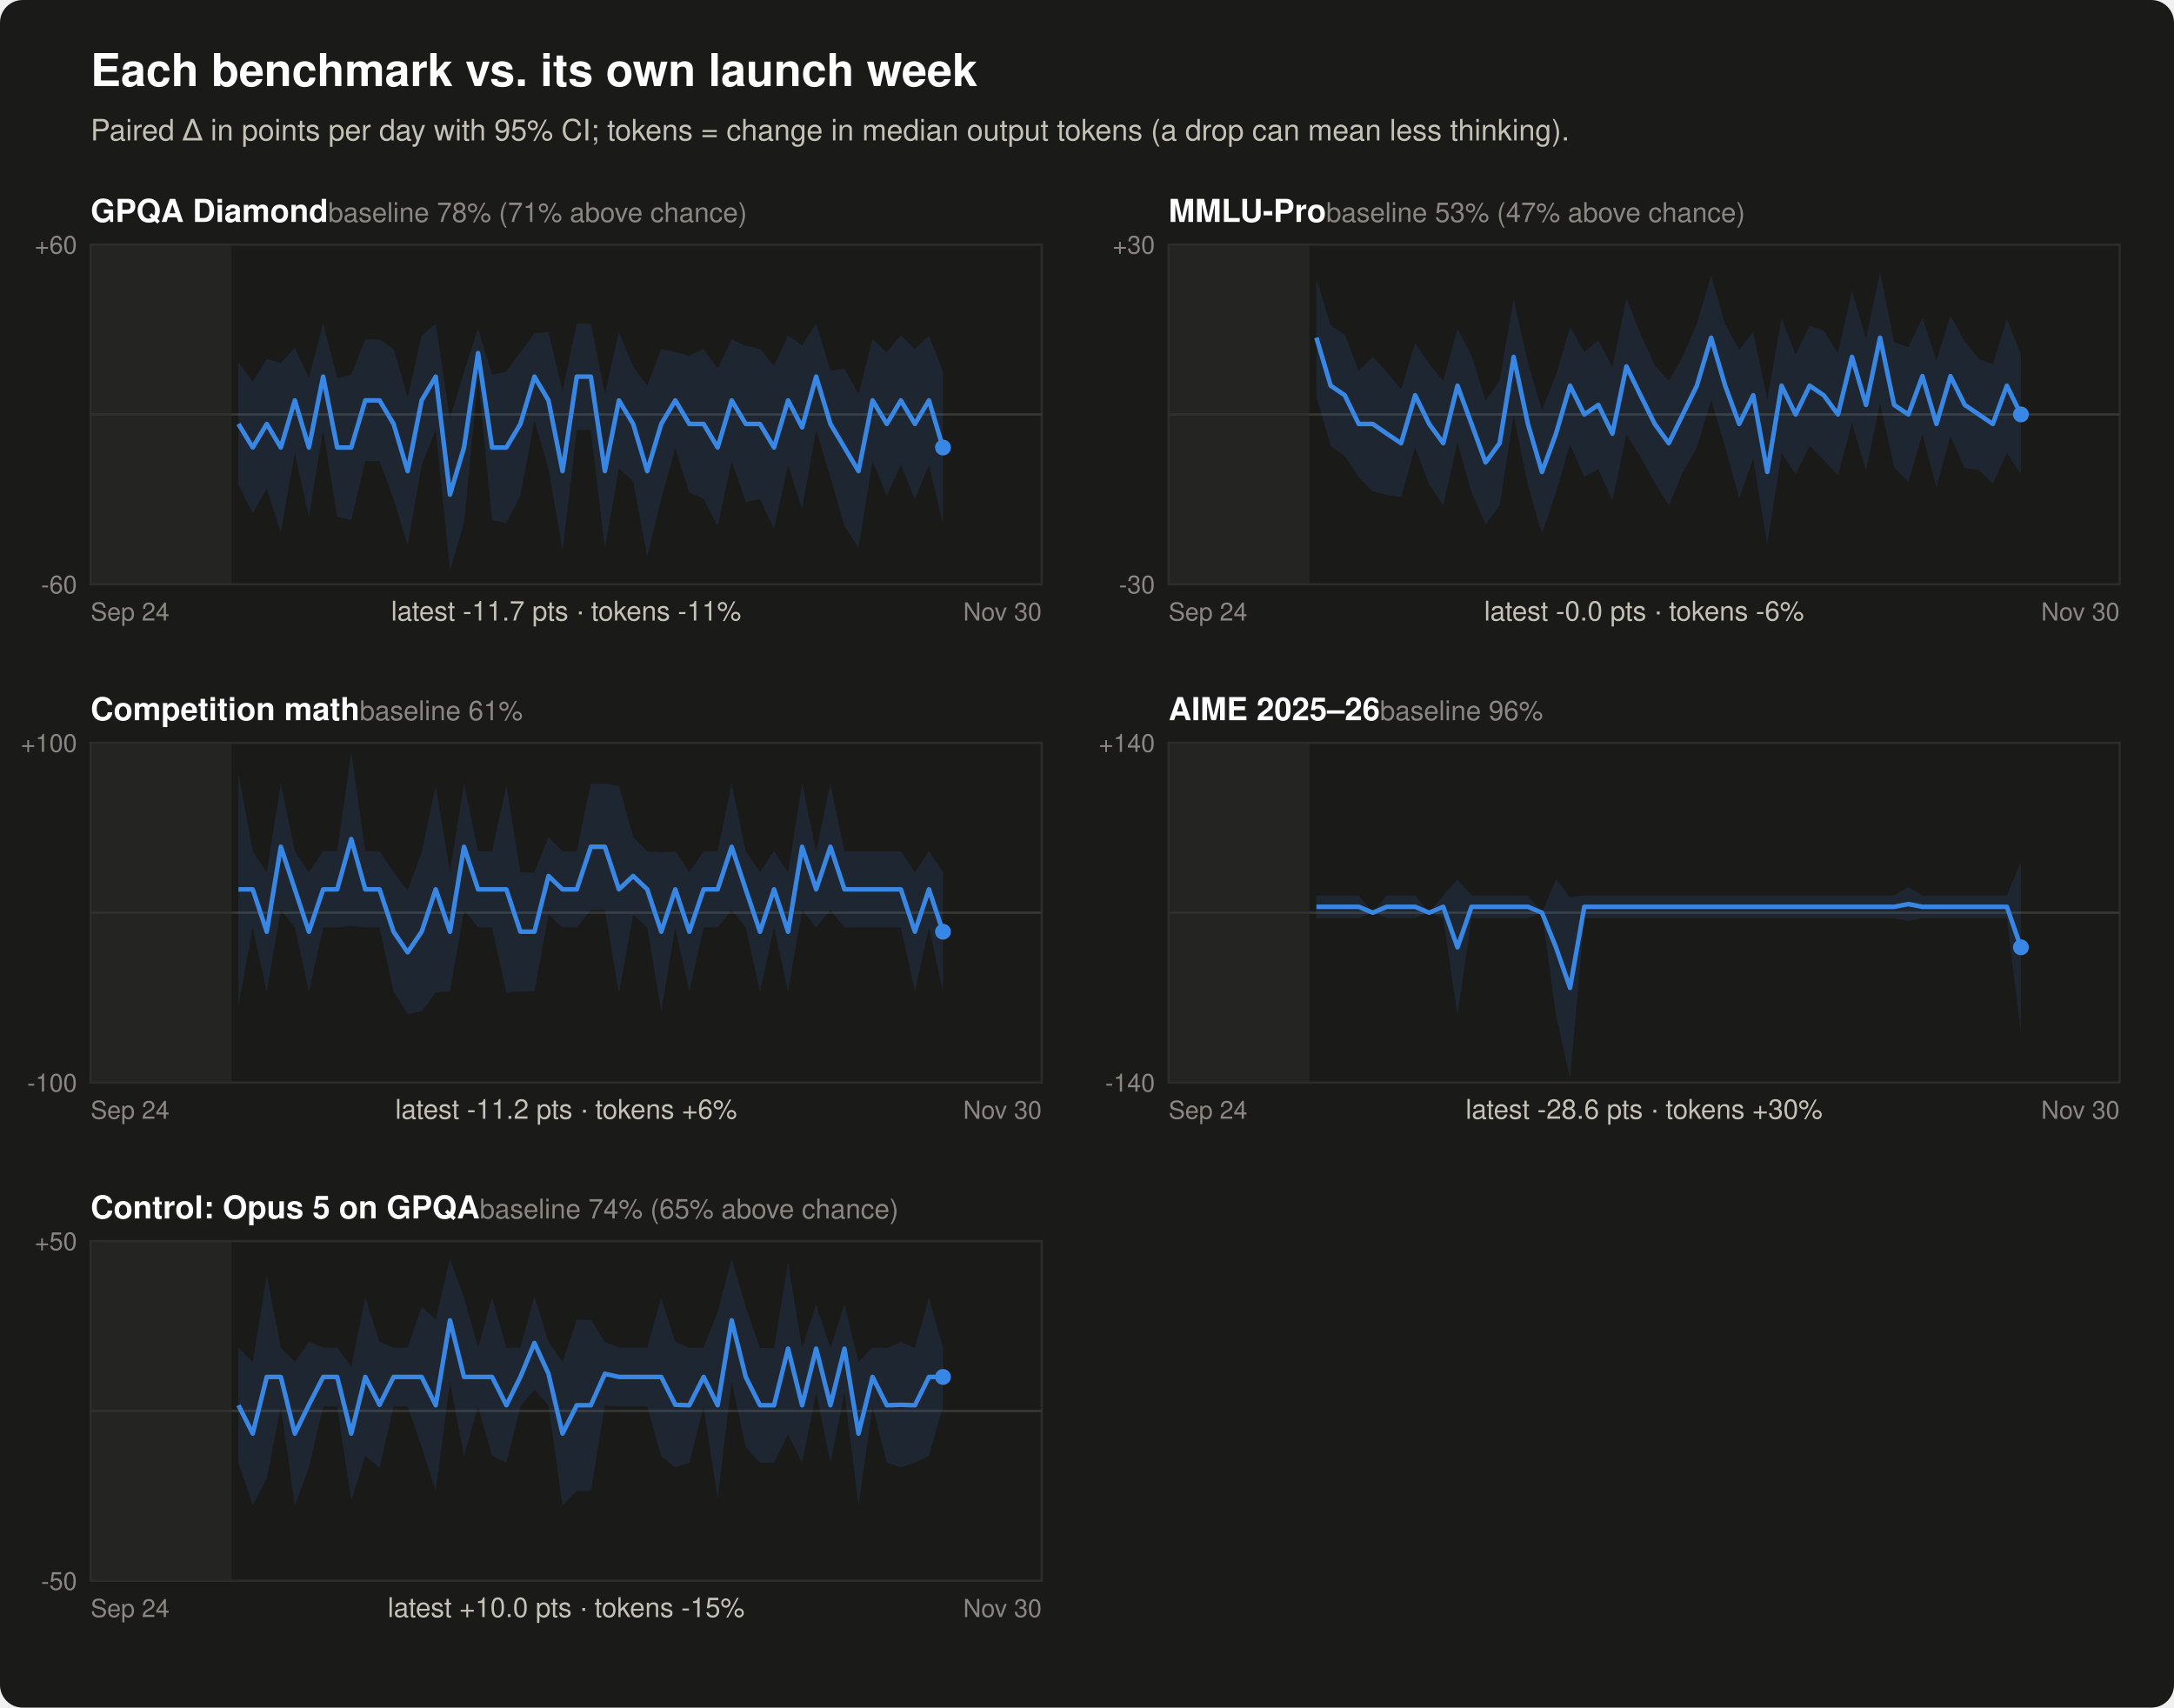
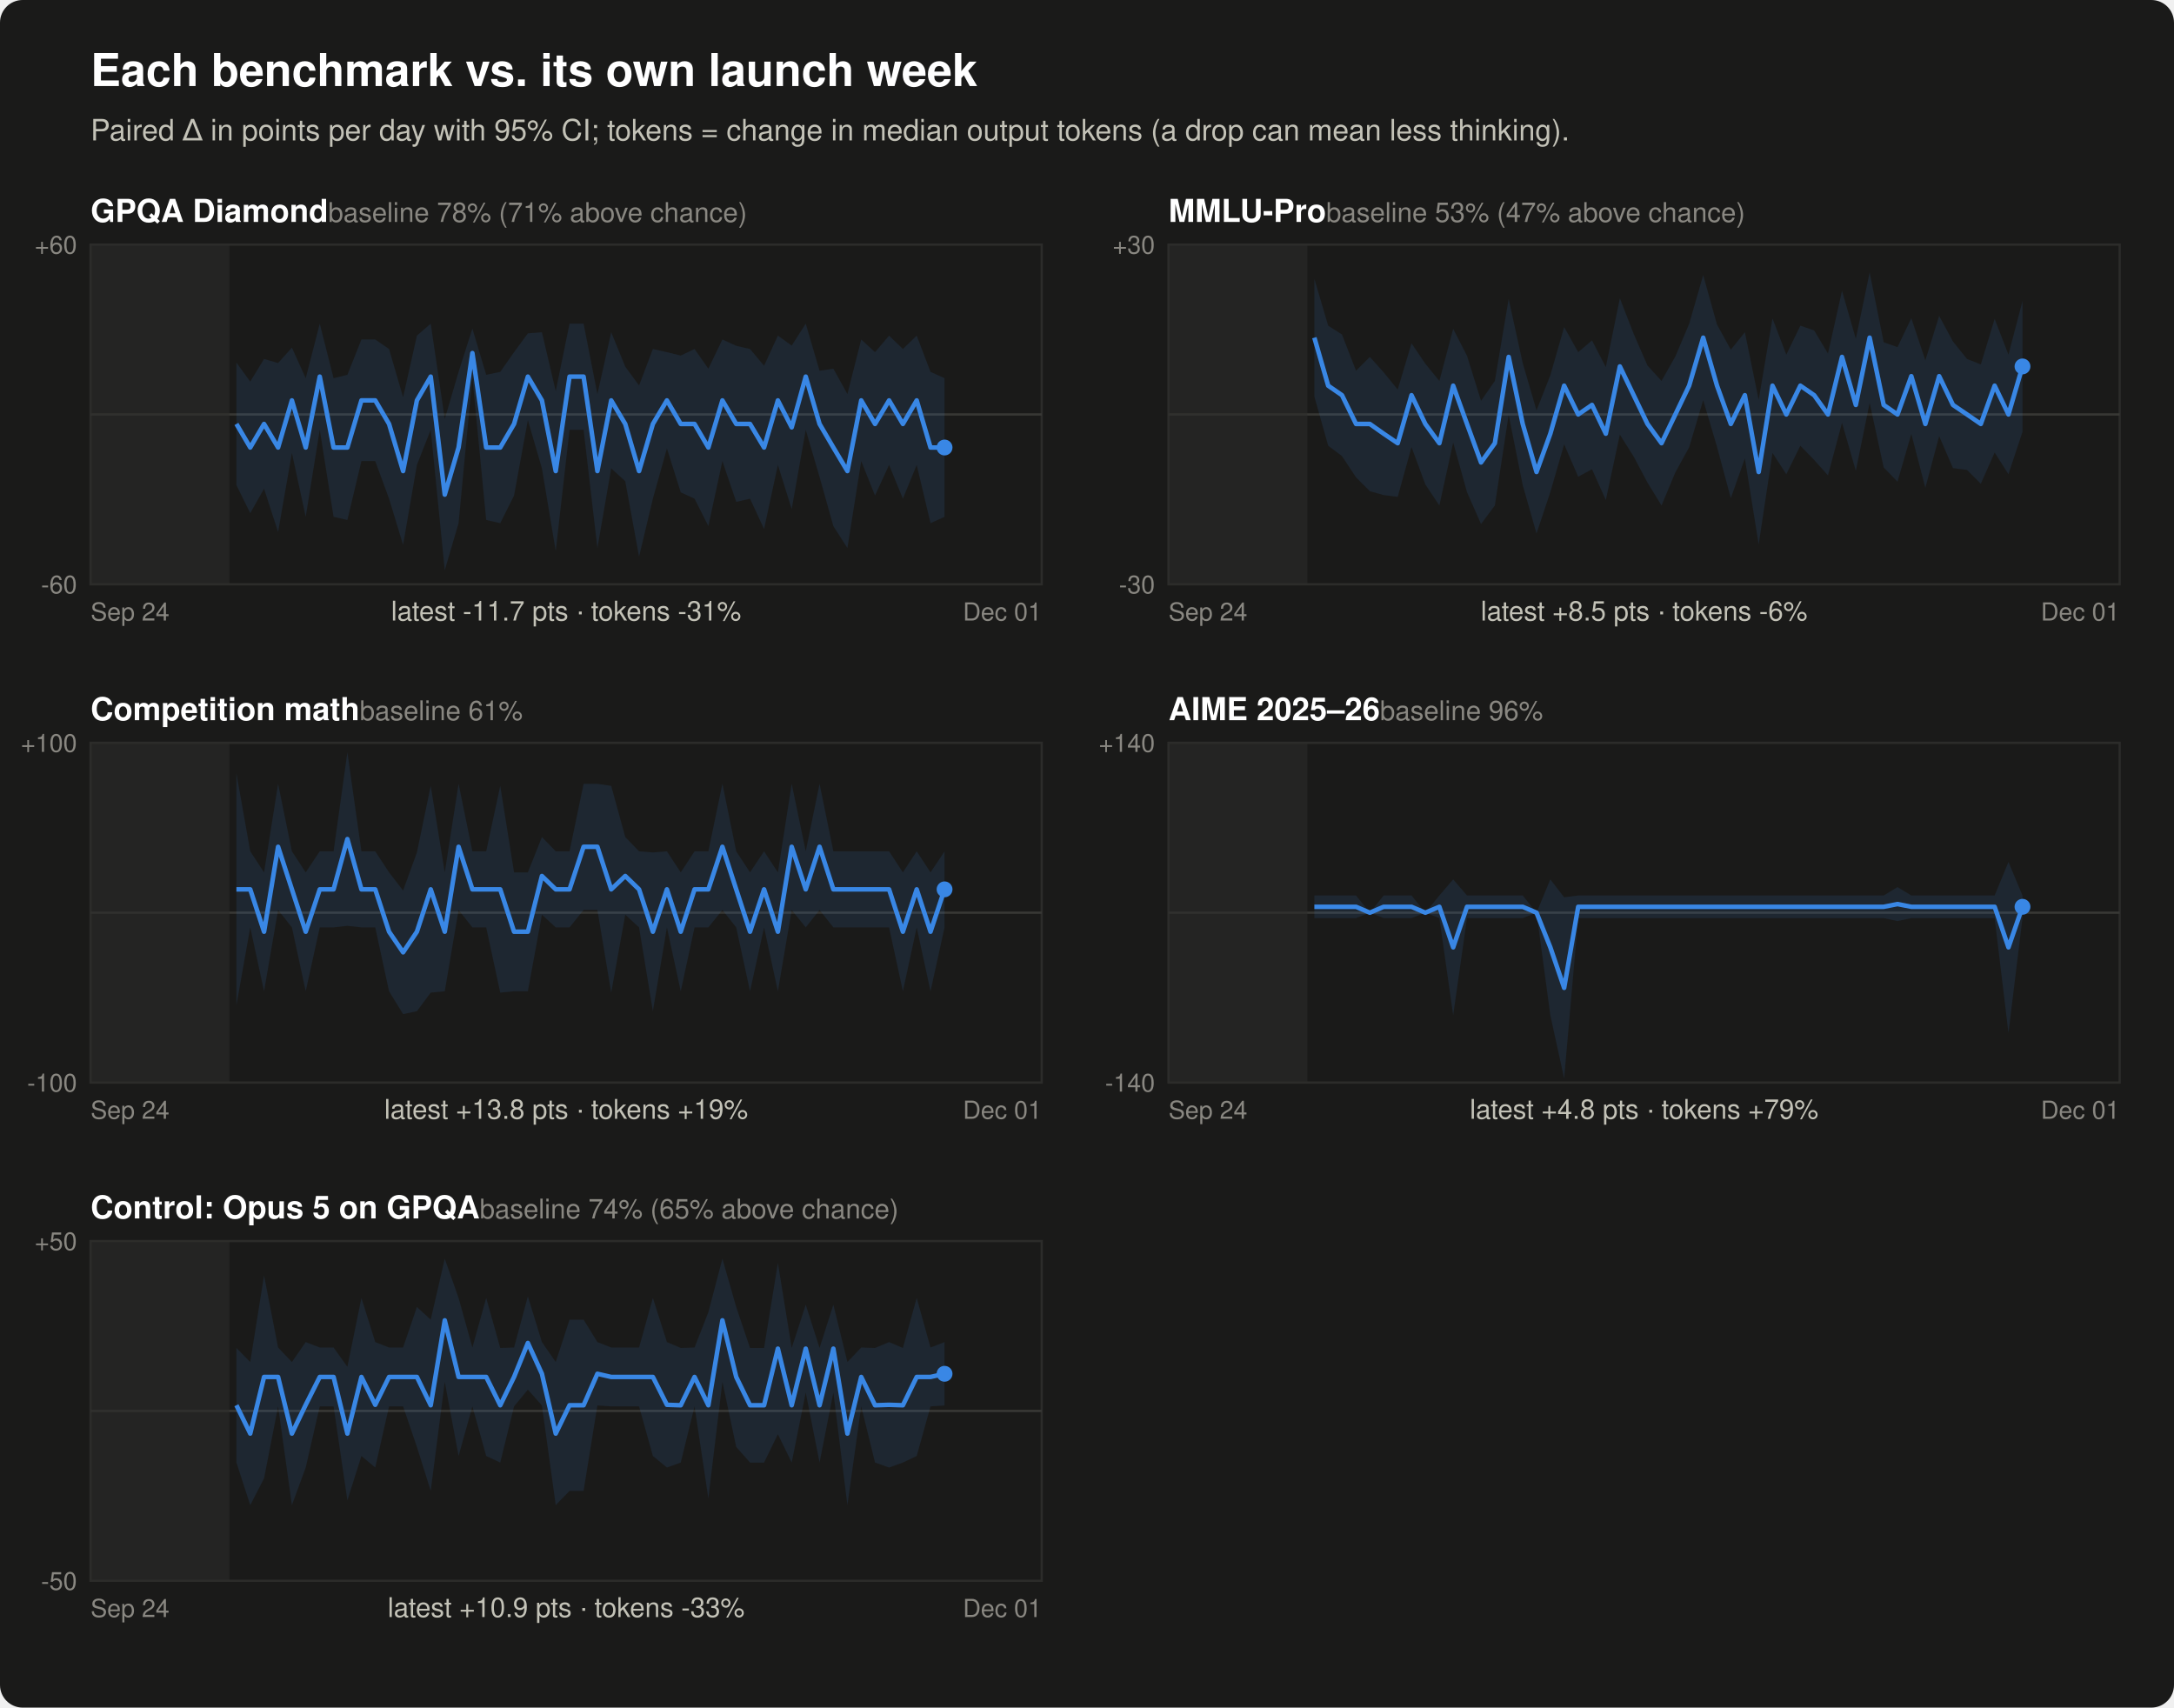
<svg xmlns="http://www.w3.org/2000/svg" width="960" height="754" viewBox="0 0 960 754" font-family="-apple-system, Segoe UI, Helvetica, Arial, sans-serif" role="img" aria-labelledby="ft fd">
  <rect width="960" height="754" rx="10" fill="#1a1a19" />
  <text x="40" y="38" fill="#ffffff" font-size="20" font-weight="600">Each benchmark vs. its own launch week</text>
  <text x="40" y="62" fill="#c3c2b7" font-size="13">Paired Δ in points per day with 95% CI; tokens = change in median output tokens (a drop can mean less thinking).</text>
  <text x="40" y="98" fill="#ffffff" font-size="14" font-weight="600">GPQA Diamond<tspan fill="#898781" font-weight="400" font-size="12">  baseline 78% (71% above chance)</tspan>
  </text>
  <rect x="40" y="108" width="420" height="150" fill="none" stroke="#2c2c2a" />
  <line x1="40" y1="183.0" x2="460" y2="183.0" stroke="#383835" />
  <text x="34" y="262.0" text-anchor="end" fill="#898781" font-size="11">-60</text>
  <text x="34" y="112.0" text-anchor="end" fill="#898781" font-size="11">+60</text>
-   <rect x="40.0" y="108" width="62.2" height="150" fill="#2c2c2a" opacity="0.6" />
+   <rect x="40.0" y="108" width="61.3" height="150" fill="#2c2c2a" opacity="0.6" />
  <text x="40" y="274" fill="#898781" font-size="11">Sep 24</text>
-   <text x="460" y="274" text-anchor="end" fill="#898781" font-size="11">Nov 30</text>
-   <path d="M105.3,160.1 L111.6,168.5 L117.8,158.5 L124.0,160.3 L130.2,153.5 L136.4,167.0 L142.7,142.9 L148.9,167.0 L155.1,165.5 L161.3,149.9 L167.6,149.9 L173.8,154.1 L180.0,175.4 L186.2,148.2 L192.4,142.9 L198.7,185.0 L204.9,164.2 L211.1,145.1 L217.3,165.5 L223.6,164.2 L229.8,155.5 L236.0,147.2 L242.2,146.7 L248.4,172.7 L254.7,142.9 L260.9,142.9 L267.1,174.0 L273.3,146.7 L279.6,161.9 L285.8,170.2 L292.0,154.1 L298.2,155.5 L304.4,157.0 L310.7,154.1 L316.9,162.8 L323.1,149.9 L329.3,152.7 L335.6,154.1 L341.8,161.5 L348.0,148.2 L354.2,152.6 L360.4,142.9 L366.7,163.7 L372.9,162.8 L379.1,174.0 L385.3,149.9 L391.6,155.5 L397.8,148.2 L404.0,154.1 L410.2,148.2 L416.4,164.2 L416.4,231.0 L410.2,205.3 L404.0,220.2 L397.8,205.3 L391.6,218.8 L385.3,203.6 L379.1,242.0 L372.9,232.3 L366.7,210.6 L360.4,189.8 L354.2,224.8 L348.0,205.3 L341.8,233.6 L335.6,220.2 L329.3,221.6 L323.1,203.6 L316.9,232.3 L310.7,220.2 L304.4,217.4 L298.2,198.0 L292.0,220.2 L285.8,245.8 L279.6,212.5 L273.3,206.8 L267.1,242.0 L260.9,189.8 L254.7,189.8 L248.4,243.3 L242.2,206.8 L236.0,185.5 L229.8,218.8 L223.6,231.0 L217.3,229.6 L211.1,166.7 L204.9,231.0 L198.7,251.8 L192.4,189.8 L186.2,205.3 L180.0,240.6 L173.8,220.2 L167.6,203.6 L161.3,203.6 L155.1,229.6 L148.9,228.2 L142.7,189.8 L136.4,228.2 L130.2,200.0 L124.0,234.9 L117.8,215.8 L111.6,226.6 L105.3,214.2 Z" fill="#3987e5" opacity="0.12" />
-   <path d="M105.3,187.2 L111.6,197.6 L117.8,187.2 L124.0,197.6 L130.2,176.8 L136.4,197.6 L142.7,166.3 L148.9,197.6 L155.1,197.6 L161.3,176.8 L167.6,176.8 L173.8,187.2 L180.0,208.0 L186.2,176.8 L192.4,166.3 L198.7,218.4 L204.9,197.6 L211.1,155.9 L217.3,197.6 L223.6,197.6 L229.8,187.2 L236.0,166.3 L242.2,176.8 L248.4,208.0 L254.7,166.3 L260.9,166.3 L267.1,208.0 L273.3,176.8 L279.6,187.2 L285.8,208.0 L292.0,187.2 L298.2,176.8 L304.4,187.2 L310.7,187.2 L316.9,197.6 L323.1,176.8 L329.3,187.2 L335.6,187.2 L341.8,197.6 L348.0,176.8 L354.2,188.7 L360.4,166.3 L366.7,187.2 L372.9,197.6 L379.1,208.0 L385.3,176.8 L391.6,187.2 L397.8,176.8 L404.0,187.2 L410.2,176.8 L416.4,197.6" fill="none" stroke="#3987e5" stroke-width="2" stroke-linejoin="round" />
-   <circle cx="416.4" cy="197.6" r="3.5" fill="#3987e5" />
-   <text x="250.0" y="274" text-anchor="middle" fill="#c3c2b7" font-size="12">latest -11.7 pts · tokens -11%</text>
+   <text x="460" y="274" text-anchor="end" fill="#898781" font-size="11">Dec 01</text>
+   <path d="M104.4,160.1 L110.5,168.5 L116.6,158.5 L122.8,160.3 L128.9,153.5 L135.0,167.0 L141.2,142.9 L147.3,167.0 L153.4,165.5 L159.6,149.9 L165.7,149.9 L171.8,154.1 L178.0,175.4 L184.1,148.2 L190.2,142.9 L196.4,185.0 L202.5,164.2 L208.6,145.1 L214.7,165.5 L220.9,164.2 L227.0,155.5 L233.1,147.2 L239.3,146.7 L245.4,172.7 L251.5,142.9 L257.7,142.9 L263.8,174.0 L269.9,146.7 L276.1,161.9 L282.2,170.2 L288.3,154.1 L294.5,155.5 L300.6,157.0 L306.7,154.1 L312.8,162.8 L319.0,149.9 L325.1,152.7 L331.2,154.1 L337.4,161.5 L343.5,148.2 L349.6,152.6 L355.8,142.9 L361.9,163.7 L368.0,162.8 L374.2,174.0 L380.3,149.9 L386.4,155.5 L392.6,148.2 L398.7,154.1 L404.8,148.2 L410.9,164.2 L417.1,167.0 L417.1,228.2 L410.9,231.0 L404.8,205.3 L398.7,220.2 L392.6,205.3 L386.4,218.8 L380.3,203.6 L374.2,242.0 L368.0,232.3 L361.9,210.6 L355.8,189.8 L349.6,224.8 L343.5,205.3 L337.4,233.6 L331.2,220.2 L325.1,221.6 L319.0,203.6 L312.8,232.3 L306.7,220.2 L300.6,217.4 L294.5,198.0 L288.3,220.2 L282.2,245.8 L276.1,212.5 L269.9,206.8 L263.8,242.0 L257.7,189.8 L251.5,189.8 L245.4,243.3 L239.3,206.8 L233.1,185.5 L227.0,218.8 L220.9,231.0 L214.7,229.6 L208.6,166.7 L202.5,231.0 L196.4,251.8 L190.2,189.8 L184.1,205.3 L178.0,240.6 L171.8,220.2 L165.7,203.6 L159.6,203.6 L153.4,229.6 L147.3,228.2 L141.2,189.8 L135.0,228.2 L128.9,200.0 L122.8,234.9 L116.6,215.8 L110.5,226.6 L104.4,214.2 Z" fill="#3987e5" opacity="0.12" />
+   <path d="M104.4,187.2 L110.5,197.6 L116.6,187.2 L122.8,197.6 L128.9,176.8 L135.0,197.6 L141.2,166.3 L147.3,197.6 L153.4,197.6 L159.6,176.8 L165.7,176.8 L171.8,187.2 L178.0,208.0 L184.1,176.8 L190.2,166.3 L196.4,218.4 L202.5,197.6 L208.6,155.9 L214.7,197.6 L220.9,197.6 L227.0,187.2 L233.1,166.3 L239.3,176.8 L245.4,208.0 L251.5,166.3 L257.7,166.3 L263.8,208.0 L269.9,176.8 L276.1,187.2 L282.2,208.0 L288.3,187.2 L294.5,176.8 L300.6,187.2 L306.7,187.2 L312.8,197.6 L319.0,176.8 L325.1,187.2 L331.2,187.2 L337.4,197.6 L343.5,176.8 L349.6,188.7 L355.8,166.3 L361.9,187.2 L368.0,197.6 L374.2,208.0 L380.3,176.8 L386.4,187.2 L392.6,176.8 L398.7,187.2 L404.8,176.8 L410.9,197.6 L417.1,197.6" fill="none" stroke="#3987e5" stroke-width="2" stroke-linejoin="round" />
+   <circle cx="417.1" cy="197.6" r="3.5" fill="#3987e5" />
+   <text x="250.0" y="274" text-anchor="middle" fill="#c3c2b7" font-size="12">latest -11.7 pts · tokens -31%</text>
  <text x="516" y="98" fill="#ffffff" font-size="14" font-weight="600">MMLU-Pro<tspan fill="#898781" font-weight="400" font-size="12">  baseline 53% (47% above chance)</tspan>
  </text>
  <rect x="516" y="108" width="420" height="150" fill="none" stroke="#2c2c2a" />
  <line x1="516" y1="183.0" x2="936" y2="183.0" stroke="#383835" />
  <text x="510" y="262.0" text-anchor="end" fill="#898781" font-size="11">-30</text>
  <text x="510" y="112.0" text-anchor="end" fill="#898781" font-size="11">+30</text>
-   <rect x="516.0" y="108" width="62.2" height="150" fill="#2c2c2a" opacity="0.6" />
+   <rect x="516.0" y="108" width="61.3" height="150" fill="#2c2c2a" opacity="0.6" />
  <text x="516" y="274" fill="#898781" font-size="11">Sep 24</text>
-   <text x="936" y="274" text-anchor="end" fill="#898781" font-size="11">Nov 30</text>
-   <path d="M581.3,123.1 L587.6,143.8 L593.8,147.7 L600.0,163.7 L606.2,157.6 L612.4,164.4 L618.7,172.0 L624.9,151.6 L631.1,160.6 L637.3,168.2 L643.6,145.2 L649.8,157.1 L656.0,177.0 L662.2,168.2 L668.4,132.0 L674.7,160.3 L680.9,181.2 L687.1,165.7 L693.3,144.4 L699.6,155.5 L705.8,150.3 L712.0,162.1 L718.2,131.7 L724.4,147.4 L730.7,161.4 L736.9,168.2 L743.1,157.4 L749.3,143.0 L755.6,121.5 L761.8,143.3 L768.0,154.4 L774.2,146.7 L780.4,176.5 L786.7,140.6 L792.9,156.6 L799.1,143.8 L805.3,145.9 L811.6,156.1 L817.8,128.4 L824.0,149.6 L830.2,120.3 L836.4,151.1 L842.7,153.3 L848.9,140.5 L855.1,159.1 L861.3,139.5 L867.6,150.8 L873.8,158.5 L880.0,160.9 L886.2,140.8 L892.4,156.6 L892.4,209.4 L886.2,199.8 L880.0,213.6 L873.8,207.5 L867.6,206.7 L861.3,192.6 L855.1,215.4 L848.9,191.6 L842.7,212.7 L836.4,206.4 L830.2,177.9 L824.0,207.9 L817.8,186.7 L811.6,209.9 L805.3,203.1 L799.1,196.8 L792.9,209.4 L786.7,200.0 L780.4,240.4 L774.2,202.4 L768.0,220.0 L761.8,197.3 L755.6,176.7 L749.3,197.5 L743.1,208.6 L736.9,223.2 L730.7,213.1 L724.4,201.6 L718.2,191.9 L712.0,220.8 L705.8,207.2 L699.6,210.5 L693.3,196.2 L687.1,217.3 L680.9,235.6 L674.7,214.2 L668.4,183.2 L662.2,223.2 L656.0,231.4 L649.8,217.3 L643.6,195.4 L637.3,223.2 L631.1,213.9 L624.9,197.4 L618.7,219.4 L612.4,218.6 L606.2,216.9 L600.0,210.8 L593.8,201.4 L587.6,196.8 L581.3,175.1 Z" fill="#3987e5" opacity="0.12" />
-   <path d="M581.3,149.1 L587.6,170.3 L593.8,174.5 L600.0,187.2 L606.2,187.2 L612.4,191.5 L618.7,195.7 L624.9,174.5 L631.1,187.2 L637.3,195.7 L643.6,170.3 L649.8,187.2 L656.0,204.2 L662.2,195.7 L668.4,157.6 L674.7,187.2 L680.9,208.4 L687.1,191.5 L693.3,170.3 L699.6,183.0 L705.8,178.8 L712.0,191.5 L718.2,161.8 L724.4,174.5 L730.7,187.2 L736.9,195.7 L743.1,183.0 L749.3,170.3 L755.6,149.1 L761.8,170.3 L768.0,187.2 L774.2,174.5 L780.4,208.4 L786.7,170.3 L792.9,183.0 L799.1,170.3 L805.3,174.5 L811.6,183.0 L817.8,157.6 L824.0,178.8 L830.2,149.1 L836.4,178.8 L842.7,183.0 L848.9,166.1 L855.1,187.2 L861.3,166.1 L867.6,178.8 L873.8,183.0 L880.0,187.2 L886.2,170.3 L892.4,183.0" fill="none" stroke="#3987e5" stroke-width="2" stroke-linejoin="round" />
-   <circle cx="892.4" cy="183.0" r="3.5" fill="#3987e5" />
-   <text x="726.0" y="274" text-anchor="middle" fill="#c3c2b7" font-size="12">latest -0.0 pts · tokens -6%</text>
+   <text x="936" y="274" text-anchor="end" fill="#898781" font-size="11">Dec 01</text>
+   <path d="M580.4,123.1 L586.5,143.8 L592.6,147.7 L598.8,163.7 L604.9,157.6 L611.0,164.4 L617.2,172.0 L623.3,151.6 L629.4,160.6 L635.6,168.2 L641.7,145.2 L647.8,157.1 L654.0,177.0 L660.1,168.2 L666.2,132.0 L672.4,160.3 L678.5,181.2 L684.6,165.7 L690.7,144.4 L696.9,155.5 L703.0,150.3 L709.1,162.1 L715.3,131.7 L721.4,147.4 L727.5,161.4 L733.7,168.2 L739.8,157.4 L745.9,143.0 L752.1,121.5 L758.2,143.3 L764.3,154.4 L770.5,146.7 L776.6,176.5 L782.7,140.6 L788.8,156.6 L795.0,143.8 L801.1,145.9 L807.2,156.1 L813.4,128.4 L819.5,149.6 L825.6,120.3 L831.8,151.1 L837.9,153.3 L844.0,140.5 L850.2,159.1 L856.3,139.5 L862.4,150.8 L868.6,158.5 L874.7,160.9 L880.8,140.8 L886.9,156.6 L893.1,132.9 L893.1,190.7 L886.9,209.4 L880.8,199.8 L874.7,213.6 L868.6,207.5 L862.4,206.7 L856.3,192.6 L850.2,215.4 L844.0,191.6 L837.9,212.7 L831.8,206.4 L825.6,177.9 L819.5,207.9 L813.4,186.7 L807.2,209.9 L801.1,203.1 L795.0,196.8 L788.8,209.4 L782.7,200.0 L776.6,240.4 L770.5,202.4 L764.3,220.0 L758.2,197.3 L752.1,176.7 L745.9,197.5 L739.8,208.6 L733.7,223.2 L727.5,213.1 L721.4,201.6 L715.3,191.9 L709.1,220.8 L703.0,207.2 L696.9,210.5 L690.7,196.2 L684.6,217.3 L678.5,235.6 L672.4,214.2 L666.2,183.2 L660.1,223.2 L654.0,231.4 L647.8,217.3 L641.7,195.4 L635.6,223.2 L629.4,213.9 L623.3,197.4 L617.2,219.4 L611.0,218.6 L604.9,216.9 L598.8,210.8 L592.6,201.4 L586.5,196.8 L580.4,175.1 Z" fill="#3987e5" opacity="0.12" />
+   <path d="M580.4,149.1 L586.5,170.3 L592.6,174.5 L598.8,187.2 L604.9,187.2 L611.0,191.5 L617.2,195.7 L623.3,174.5 L629.4,187.2 L635.6,195.7 L641.7,170.3 L647.8,187.2 L654.0,204.2 L660.1,195.7 L666.2,157.6 L672.4,187.2 L678.5,208.4 L684.6,191.5 L690.7,170.3 L696.9,183.0 L703.0,178.8 L709.1,191.5 L715.3,161.8 L721.4,174.5 L727.5,187.2 L733.7,195.7 L739.8,183.0 L745.9,170.3 L752.1,149.1 L758.2,170.3 L764.3,187.2 L770.5,174.5 L776.6,208.4 L782.7,170.3 L788.8,183.0 L795.0,170.3 L801.1,174.5 L807.2,183.0 L813.4,157.6 L819.5,178.8 L825.6,149.1 L831.8,178.8 L837.9,183.0 L844.0,166.1 L850.2,187.2 L856.3,166.1 L862.4,178.8 L868.6,183.0 L874.7,187.2 L880.8,170.3 L886.9,183.0 L893.1,161.8" fill="none" stroke="#3987e5" stroke-width="2" stroke-linejoin="round" />
+   <circle cx="893.1" cy="161.8" r="3.5" fill="#3987e5" />
+   <text x="726.0" y="274" text-anchor="middle" fill="#c3c2b7" font-size="12">latest +8.5 pts · tokens -6%</text>
  <text x="40" y="318" fill="#ffffff" font-size="14" font-weight="600">Competition math<tspan fill="#898781" font-weight="400" font-size="12">  baseline 61%</tspan>
  </text>
  <rect x="40" y="328" width="420" height="150" fill="none" stroke="#2c2c2a" />
  <line x1="40" y1="403.0" x2="460" y2="403.0" stroke="#383835" />
  <text x="34" y="482.0" text-anchor="end" fill="#898781" font-size="11">-100</text>
  <text x="34" y="332.0" text-anchor="end" fill="#898781" font-size="11">+100</text>
-   <rect x="40.0" y="328" width="62.2" height="150" fill="#2c2c2a" opacity="0.6" />
+   <rect x="40.0" y="328" width="61.3" height="150" fill="#2c2c2a" opacity="0.6" />
  <text x="40" y="494" fill="#898781" font-size="11">Sep 24</text>
-   <text x="460" y="494" text-anchor="end" fill="#898781" font-size="11">Nov 30</text>
-   <path d="M105.3,341.5 L111.6,375.9 L117.8,385.2 L124.0,346.1 L130.2,375.9 L136.4,385.2 L142.7,375.9 L148.9,375.9 L155.1,332.2 L161.3,375.9 L167.6,375.9 L173.8,385.2 L180.0,393.2 L186.2,376.4 L192.4,347.0 L198.7,385.2 L204.9,346.1 L211.1,375.9 L217.3,375.9 L223.6,347.0 L229.8,385.2 L236.0,385.2 L242.2,369.6 L248.4,375.9 L254.7,375.9 L260.9,346.1 L267.1,346.1 L273.3,347.0 L279.6,369.6 L285.8,375.9 L292.0,376.4 L298.2,375.9 L304.4,385.2 L310.7,375.9 L316.9,375.9 L323.1,346.1 L329.3,375.9 L335.6,385.2 L341.8,375.9 L348.0,385.2 L354.2,346.1 L360.4,375.9 L366.7,346.1 L372.9,375.9 L379.1,375.9 L385.3,375.9 L391.6,375.9 L397.8,375.9 L404.0,385.2 L410.2,375.9 L416.4,385.2 L416.4,437.7 L410.2,409.5 L404.0,437.7 L397.8,409.5 L391.6,409.5 L385.3,409.5 L379.1,409.5 L372.9,409.5 L366.7,401.8 L360.4,409.5 L354.2,401.8 L348.0,437.7 L341.8,409.5 L335.6,437.7 L329.3,409.5 L323.1,401.8 L316.9,409.5 L310.7,409.5 L304.4,437.7 L298.2,409.5 L292.0,446.5 L285.8,409.5 L279.6,403.9 L273.3,438.3 L267.1,401.8 L260.9,401.8 L254.7,409.5 L248.4,409.5 L242.2,403.9 L236.0,437.7 L229.8,437.7 L223.6,438.3 L217.3,409.5 L211.1,409.5 L204.9,401.8 L198.7,437.7 L192.4,438.3 L186.2,446.5 L180.0,447.8 L173.8,437.7 L167.6,409.5 L161.3,409.5 L155.1,408.8 L148.9,409.5 L142.7,409.5 L136.4,437.7 L130.2,409.5 L124.0,401.8 L117.8,437.7 L111.6,409.5 L105.3,443.9 Z" fill="#3987e5" opacity="0.12" />
-   <path d="M105.3,392.7 L111.6,392.7 L117.8,411.4 L124.0,373.9 L130.2,392.7 L136.4,411.4 L142.7,392.7 L148.9,392.7 L155.1,370.5 L161.3,392.7 L167.6,392.7 L173.8,411.4 L180.0,420.5 L186.2,411.4 L192.4,392.7 L198.7,411.4 L204.9,373.9 L211.1,392.7 L217.3,392.7 L223.6,392.7 L229.8,411.4 L236.0,411.4 L242.2,386.8 L248.4,392.7 L254.7,392.7 L260.9,373.9 L267.1,373.9 L273.3,392.7 L279.6,386.8 L285.8,392.7 L292.0,411.4 L298.2,392.7 L304.4,411.4 L310.7,392.7 L316.9,392.7 L323.1,373.9 L329.3,392.7 L335.6,411.4 L341.8,392.7 L348.0,411.4 L354.2,373.9 L360.4,392.7 L366.7,373.9 L372.9,392.7 L379.1,392.7 L385.3,392.7 L391.6,392.7 L397.8,392.7 L404.0,411.4 L410.2,392.7 L416.4,411.4" fill="none" stroke="#3987e5" stroke-width="2" stroke-linejoin="round" />
-   <circle cx="416.4" cy="411.4" r="3.5" fill="#3987e5" />
-   <text x="250.0" y="494" text-anchor="middle" fill="#c3c2b7" font-size="12">latest -11.2 pts · tokens +6%</text>
+   <text x="460" y="494" text-anchor="end" fill="#898781" font-size="11">Dec 01</text>
+   <path d="M104.4,341.5 L110.5,375.9 L116.6,385.2 L122.8,346.1 L128.9,375.9 L135.0,385.2 L141.2,375.9 L147.3,375.9 L153.4,332.2 L159.6,375.9 L165.7,375.9 L171.8,385.2 L178.0,393.2 L184.1,376.4 L190.2,347.0 L196.4,385.2 L202.5,346.1 L208.6,375.9 L214.7,375.9 L220.9,347.0 L227.0,385.2 L233.1,385.2 L239.3,369.6 L245.4,375.9 L251.5,375.9 L257.7,346.1 L263.8,346.1 L269.9,347.0 L276.1,369.6 L282.2,375.9 L288.3,376.4 L294.5,375.9 L300.6,385.2 L306.7,375.9 L312.8,375.9 L319.0,346.1 L325.1,375.9 L331.2,385.2 L337.4,375.9 L343.5,385.2 L349.6,346.1 L355.8,375.9 L361.9,346.1 L368.0,375.9 L374.2,375.9 L380.3,375.9 L386.4,375.9 L392.6,375.9 L398.7,385.2 L404.8,375.9 L410.9,385.2 L417.1,375.9 L417.1,409.5 L410.9,437.7 L404.8,409.5 L398.7,437.7 L392.6,409.5 L386.4,409.5 L380.3,409.5 L374.2,409.5 L368.0,409.5 L361.9,401.8 L355.8,409.5 L349.6,401.8 L343.5,437.7 L337.4,409.5 L331.2,437.7 L325.1,409.5 L319.0,401.8 L312.8,409.5 L306.7,409.5 L300.6,437.7 L294.5,409.5 L288.3,446.5 L282.2,409.5 L276.1,403.9 L269.9,438.3 L263.8,401.8 L257.7,401.8 L251.5,409.5 L245.4,409.5 L239.3,403.9 L233.1,437.7 L227.0,437.7 L220.9,438.3 L214.7,409.5 L208.6,409.5 L202.5,401.8 L196.4,437.7 L190.2,438.3 L184.1,446.5 L178.0,447.8 L171.8,437.7 L165.7,409.5 L159.6,409.5 L153.4,408.8 L147.3,409.5 L141.2,409.5 L135.0,437.7 L128.9,409.5 L122.8,401.8 L116.6,437.7 L110.5,409.5 L104.4,443.9 Z" fill="#3987e5" opacity="0.12" />
+   <path d="M104.4,392.7 L110.5,392.7 L116.6,411.4 L122.8,373.9 L128.9,392.7 L135.0,411.4 L141.2,392.7 L147.3,392.7 L153.4,370.5 L159.6,392.7 L165.7,392.7 L171.8,411.4 L178.0,420.5 L184.1,411.4 L190.2,392.7 L196.4,411.4 L202.5,373.9 L208.6,392.7 L214.7,392.7 L220.9,392.7 L227.0,411.4 L233.1,411.4 L239.3,386.8 L245.4,392.7 L251.5,392.7 L257.7,373.9 L263.8,373.9 L269.9,392.7 L276.1,386.8 L282.2,392.7 L288.3,411.4 L294.5,392.7 L300.6,411.4 L306.7,392.7 L312.8,392.7 L319.0,373.9 L325.1,392.7 L331.2,411.4 L337.4,392.7 L343.5,411.4 L349.6,373.9 L355.8,392.7 L361.9,373.9 L368.0,392.7 L374.2,392.7 L380.3,392.7 L386.4,392.7 L392.6,392.7 L398.7,411.4 L404.8,392.7 L410.9,411.4 L417.1,392.7" fill="none" stroke="#3987e5" stroke-width="2" stroke-linejoin="round" />
+   <circle cx="417.1" cy="392.7" r="3.5" fill="#3987e5" />
+   <text x="250.0" y="494" text-anchor="middle" fill="#c3c2b7" font-size="12">latest +13.8 pts · tokens +19%</text>
  <text x="516" y="318" fill="#ffffff" font-size="14" font-weight="600">AIME 2025–26<tspan fill="#898781" font-weight="400" font-size="12">  baseline 96%</tspan>
  </text>
  <rect x="516" y="328" width="420" height="150" fill="none" stroke="#2c2c2a" />
  <line x1="516" y1="403.0" x2="936" y2="403.0" stroke="#383835" />
  <text x="510" y="482.0" text-anchor="end" fill="#898781" font-size="11">-140</text>
  <text x="510" y="332.0" text-anchor="end" fill="#898781" font-size="11">+140</text>
-   <rect x="516.0" y="328" width="62.2" height="150" fill="#2c2c2a" opacity="0.6" />
+   <rect x="516.0" y="328" width="61.3" height="150" fill="#2c2c2a" opacity="0.6" />
  <text x="516" y="494" fill="#898781" font-size="11">Sep 24</text>
-   <text x="936" y="494" text-anchor="end" fill="#898781" font-size="11">Nov 30</text>
-   <path d="M581.3,395.4 L587.6,395.4 L593.8,395.4 L600.0,395.4 L606.2,403.0 L612.4,395.4 L618.7,395.4 L624.9,395.4 L631.1,403.0 L637.3,395.4 L643.6,388.3 L649.8,395.4 L656.0,395.4 L662.2,395.4 L668.4,395.4 L674.7,395.4 L680.9,403.0 L687.1,388.3 L693.3,396.2 L699.6,395.4 L705.8,395.4 L712.0,395.4 L718.2,395.4 L724.4,395.4 L730.7,395.4 L736.9,395.4 L743.1,395.4 L749.3,395.4 L755.6,395.4 L761.8,395.4 L768.0,395.4 L774.2,395.4 L780.4,395.4 L786.7,395.4 L792.9,395.4 L799.1,395.4 L805.3,395.4 L811.6,395.4 L817.8,395.4 L824.0,395.4 L830.2,395.4 L836.4,395.4 L842.7,391.7 L848.9,395.4 L855.1,395.4 L861.3,395.4 L867.6,395.4 L873.8,395.4 L880.0,395.4 L886.2,395.4 L892.4,380.6 L892.4,456.1 L886.2,405.4 L880.0,405.4 L873.8,405.4 L867.6,405.4 L861.3,405.4 L855.1,405.4 L848.9,405.4 L842.7,406.7 L836.4,405.4 L830.2,405.4 L824.0,405.4 L817.8,405.4 L811.6,405.4 L805.3,405.4 L799.1,405.4 L792.9,405.4 L786.7,405.4 L780.4,405.4 L774.2,405.4 L768.0,405.4 L761.8,405.4 L755.6,405.4 L749.3,405.4 L743.1,405.4 L736.9,405.4 L730.7,405.4 L724.4,405.4 L718.2,405.4 L712.0,405.4 L705.8,405.4 L699.6,405.4 L693.3,476.2 L687.1,448.3 L680.9,403.0 L674.7,405.4 L668.4,405.4 L662.2,405.4 L656.0,405.4 L649.8,405.4 L643.6,448.3 L637.3,405.4 L631.1,403.0 L624.9,405.4 L618.7,405.4 L612.4,405.4 L606.2,403.0 L600.0,405.4 L593.8,405.4 L587.6,405.4 L581.3,405.4 Z" fill="#3987e5" opacity="0.12" />
-   <path d="M581.3,400.4 L587.6,400.4 L593.8,400.4 L600.0,400.4 L606.2,403.0 L612.4,400.4 L618.7,400.4 L624.9,400.4 L631.1,403.0 L637.3,400.4 L643.6,418.3 L649.8,400.4 L656.0,400.4 L662.2,400.4 L668.4,400.4 L674.7,400.4 L680.9,403.0 L687.1,418.3 L693.3,436.2 L699.6,400.4 L705.8,400.4 L712.0,400.4 L718.2,400.4 L724.4,400.4 L730.7,400.4 L736.9,400.4 L743.1,400.4 L749.3,400.4 L755.6,400.4 L761.8,400.4 L768.0,400.4 L774.2,400.4 L780.4,400.4 L786.7,400.4 L792.9,400.4 L799.1,400.4 L805.3,400.4 L811.6,400.4 L817.8,400.4 L824.0,400.4 L830.2,400.4 L836.4,400.4 L842.7,399.2 L848.9,400.4 L855.1,400.4 L861.3,400.4 L867.6,400.4 L873.8,400.4 L880.0,400.4 L886.2,400.4 L892.4,418.3" fill="none" stroke="#3987e5" stroke-width="2" stroke-linejoin="round" />
-   <circle cx="892.4" cy="418.3" r="3.5" fill="#3987e5" />
-   <text x="726.0" y="494" text-anchor="middle" fill="#c3c2b7" font-size="12">latest -28.6 pts · tokens +30%</text>
+   <text x="936" y="494" text-anchor="end" fill="#898781" font-size="11">Dec 01</text>
+   <path d="M580.4,395.4 L586.5,395.4 L592.6,395.4 L598.8,395.4 L604.9,403.0 L611.0,395.4 L617.2,395.4 L623.3,395.4 L629.4,403.0 L635.6,395.4 L641.7,388.3 L647.8,395.4 L654.0,395.4 L660.1,395.4 L666.2,395.4 L672.4,395.4 L678.5,403.0 L684.6,388.3 L690.7,396.2 L696.9,395.4 L703.0,395.4 L709.1,395.4 L715.3,395.4 L721.4,395.4 L727.5,395.4 L733.7,395.4 L739.8,395.4 L745.9,395.4 L752.1,395.4 L758.2,395.4 L764.3,395.4 L770.5,395.4 L776.6,395.4 L782.7,395.4 L788.8,395.4 L795.0,395.4 L801.1,395.4 L807.2,395.4 L813.4,395.4 L819.5,395.4 L825.6,395.4 L831.8,395.4 L837.9,391.7 L844.0,395.4 L850.2,395.4 L856.3,395.4 L862.4,395.4 L868.6,395.4 L874.7,395.4 L880.8,395.4 L886.9,380.6 L893.1,395.4 L893.1,405.4 L886.9,456.1 L880.8,405.4 L874.7,405.4 L868.6,405.4 L862.4,405.4 L856.3,405.4 L850.2,405.4 L844.0,405.4 L837.9,406.7 L831.8,405.4 L825.6,405.4 L819.5,405.4 L813.4,405.4 L807.2,405.4 L801.1,405.4 L795.0,405.4 L788.8,405.4 L782.7,405.4 L776.6,405.4 L770.5,405.4 L764.3,405.4 L758.2,405.4 L752.1,405.4 L745.9,405.4 L739.8,405.4 L733.7,405.4 L727.5,405.4 L721.4,405.4 L715.3,405.4 L709.1,405.4 L703.0,405.4 L696.9,405.4 L690.7,476.2 L684.6,448.3 L678.5,403.0 L672.4,405.4 L666.2,405.4 L660.1,405.4 L654.0,405.4 L647.8,405.4 L641.7,448.3 L635.6,405.4 L629.4,403.0 L623.3,405.4 L617.2,405.4 L611.0,405.4 L604.9,403.0 L598.8,405.4 L592.6,405.4 L586.5,405.4 L580.4,405.4 Z" fill="#3987e5" opacity="0.12" />
+   <path d="M580.4,400.4 L586.5,400.4 L592.6,400.4 L598.8,400.4 L604.9,403.0 L611.0,400.4 L617.2,400.4 L623.3,400.4 L629.4,403.0 L635.6,400.4 L641.7,418.3 L647.8,400.4 L654.0,400.4 L660.1,400.4 L666.2,400.4 L672.4,400.4 L678.5,403.0 L684.6,418.3 L690.7,436.2 L696.9,400.4 L703.0,400.4 L709.1,400.4 L715.3,400.4 L721.4,400.4 L727.5,400.4 L733.7,400.4 L739.8,400.4 L745.9,400.4 L752.1,400.4 L758.2,400.4 L764.3,400.4 L770.5,400.4 L776.6,400.4 L782.7,400.4 L788.8,400.4 L795.0,400.4 L801.1,400.4 L807.2,400.4 L813.4,400.4 L819.5,400.4 L825.6,400.4 L831.8,400.4 L837.9,399.2 L844.0,400.4 L850.2,400.4 L856.3,400.4 L862.4,400.4 L868.6,400.4 L874.7,400.4 L880.8,400.4 L886.9,418.3 L893.1,400.4" fill="none" stroke="#3987e5" stroke-width="2" stroke-linejoin="round" />
+   <circle cx="893.1" cy="400.4" r="3.5" fill="#3987e5" />
+   <text x="726.0" y="494" text-anchor="middle" fill="#c3c2b7" font-size="12">latest +4.8 pts · tokens +79%</text>
  <text x="40" y="538" fill="#ffffff" font-size="14" font-weight="600">Control: Opus 5 on GPQA<tspan fill="#898781" font-weight="400" font-size="12">  baseline 74% (65% above chance)</tspan>
  </text>
  <rect x="40" y="548" width="420" height="150" fill="none" stroke="#2c2c2a" />
  <line x1="40" y1="623.0" x2="460" y2="623.0" stroke="#383835" />
  <text x="34" y="702.0" text-anchor="end" fill="#898781" font-size="11">-50</text>
  <text x="34" y="552.0" text-anchor="end" fill="#898781" font-size="11">+50</text>
-   <rect x="40.0" y="548" width="62.2" height="150" fill="#2c2c2a" opacity="0.6" />
+   <rect x="40.0" y="548" width="61.3" height="150" fill="#2c2c2a" opacity="0.6" />
  <text x="40" y="714" fill="#898781" font-size="11">Sep 24</text>
-   <text x="460" y="714" text-anchor="end" fill="#898781" font-size="11">Nov 30</text>
-   <path d="M105.3,595.2 L111.6,601.4 L117.8,563.2 L124.0,595.0 L130.2,601.4 L136.4,592.6 L142.7,595.0 L148.9,595.0 L155.1,603.5 L161.3,573.1 L167.6,592.6 L173.8,595.0 L180.0,595.0 L186.2,577.1 L192.4,582.7 L198.7,555.8 L204.9,573.1 L211.1,595.0 L217.3,573.1 L223.6,595.2 L229.8,595.0 L236.0,572.4 L242.2,592.6 L248.4,601.4 L254.7,582.7 L260.9,582.7 L267.1,592.6 L273.3,595.0 L279.6,595.0 L285.8,595.0 L292.0,573.1 L298.2,592.6 L304.4,595.2 L310.7,595.0 L316.9,579.4 L323.1,555.8 L329.3,577.1 L335.6,595.2 L341.8,595.2 L348.0,557.7 L354.2,595.2 L360.4,576.1 L366.7,595.2 L372.9,576.1 L379.1,601.4 L385.3,595.0 L391.6,595.2 L397.8,592.6 L404.0,595.2 L410.2,573.1 L416.4,595.0 L416.4,621.0 L410.2,642.9 L404.0,645.8 L397.8,648.0 L391.6,645.8 L385.3,621.0 L379.1,664.6 L372.9,614.9 L366.7,645.8 L360.4,614.9 L354.2,645.8 L348.0,633.3 L341.8,645.8 L335.6,645.8 L329.3,638.9 L323.1,610.2 L316.9,661.6 L310.7,621.0 L304.4,645.8 L298.2,648.0 L292.0,642.9 L285.8,621.0 L279.6,621.0 L273.3,621.0 L267.1,620.6 L260.9,658.3 L254.7,658.3 L248.4,664.6 L242.2,620.6 L236.0,613.6 L229.8,621.0 L223.6,645.8 L217.3,642.9 L211.1,621.0 L204.9,642.9 L198.7,610.2 L192.4,658.3 L186.2,638.9 L180.0,621.0 L173.8,621.0 L167.6,648.0 L161.3,642.9 L155.1,662.5 L148.9,621.0 L142.7,621.0 L136.4,648.0 L130.2,664.6 L124.0,621.0 L117.8,652.8 L111.6,664.6 L105.3,645.8 Z" fill="#3987e5" opacity="0.12" />
-   <path d="M105.3,620.5 L111.6,633.0 L117.8,608.0 L124.0,608.0 L130.2,633.0 L136.4,620.3 L142.7,608.0 L148.9,608.0 L155.1,633.0 L161.3,608.0 L167.6,620.3 L173.8,608.0 L180.0,608.0 L186.2,608.0 L192.4,620.5 L198.7,583.0 L204.9,608.0 L211.1,608.0 L217.3,608.0 L223.6,620.5 L229.8,608.0 L236.0,593.0 L242.2,606.6 L248.4,633.0 L254.7,620.5 L260.9,620.5 L267.1,606.6 L273.3,608.0 L279.6,608.0 L285.8,608.0 L292.0,608.0 L298.2,620.3 L304.4,620.5 L310.7,608.0 L316.9,620.5 L323.1,583.0 L329.3,608.0 L335.6,620.5 L341.8,620.5 L348.0,595.5 L354.2,620.5 L360.4,595.5 L366.7,620.5 L372.9,595.5 L379.1,633.0 L385.3,608.0 L391.6,620.5 L397.8,620.3 L404.0,620.5 L410.2,608.0 L416.4,608.0" fill="none" stroke="#3987e5" stroke-width="2" stroke-linejoin="round" />
-   <circle cx="416.4" cy="608.0" r="3.5" fill="#3987e5" />
-   <text x="250.0" y="714" text-anchor="middle" fill="#c3c2b7" font-size="12">latest +10.0 pts · tokens -15%</text>
+   <text x="460" y="714" text-anchor="end" fill="#898781" font-size="11">Dec 01</text>
+   <path d="M104.4,595.2 L110.5,601.4 L116.6,563.2 L122.8,595.0 L128.9,601.4 L135.0,592.6 L141.2,595.0 L147.3,595.0 L153.4,603.5 L159.6,573.1 L165.7,592.6 L171.8,595.0 L178.0,595.0 L184.1,577.1 L190.2,582.7 L196.4,555.8 L202.5,573.1 L208.6,595.0 L214.7,573.1 L220.9,595.2 L227.0,595.0 L233.1,572.4 L239.3,592.6 L245.4,601.4 L251.5,582.7 L257.7,582.7 L263.8,592.6 L269.9,595.0 L276.1,595.0 L282.2,595.0 L288.3,573.1 L294.5,592.6 L300.6,595.2 L306.7,595.0 L312.8,579.4 L319.0,555.8 L325.1,577.1 L331.2,595.2 L337.4,595.2 L343.5,557.7 L349.6,595.2 L355.8,576.1 L361.9,595.2 L368.0,576.1 L374.2,601.4 L380.3,595.0 L386.4,595.2 L392.6,592.6 L398.7,595.2 L404.8,573.1 L410.9,595.0 L417.1,592.6 L417.1,620.6 L410.9,621.0 L404.8,642.9 L398.7,645.8 L392.6,648.0 L386.4,645.8 L380.3,621.0 L374.2,664.6 L368.0,614.9 L361.9,645.8 L355.8,614.9 L349.6,645.8 L343.5,633.3 L337.4,645.8 L331.2,645.8 L325.1,638.9 L319.0,610.2 L312.8,661.6 L306.7,621.0 L300.6,645.8 L294.5,648.0 L288.3,642.9 L282.2,621.0 L276.1,621.0 L269.9,621.0 L263.8,620.6 L257.7,658.3 L251.5,658.3 L245.4,664.6 L239.3,620.6 L233.1,613.6 L227.0,621.0 L220.9,645.8 L214.7,642.9 L208.6,621.0 L202.5,642.9 L196.4,610.2 L190.2,658.3 L184.1,638.9 L178.0,621.0 L171.8,621.0 L165.7,648.0 L159.6,642.9 L153.4,662.5 L147.3,621.0 L141.2,621.0 L135.0,648.0 L128.9,664.6 L122.8,621.0 L116.6,652.8 L110.5,664.6 L104.4,645.8 Z" fill="#3987e5" opacity="0.12" />
+   <path d="M104.4,620.5 L110.5,633.0 L116.6,608.0 L122.8,608.0 L128.9,633.0 L135.0,620.3 L141.2,608.0 L147.3,608.0 L153.4,633.0 L159.6,608.0 L165.7,620.3 L171.8,608.0 L178.0,608.0 L184.1,608.0 L190.2,620.5 L196.4,583.0 L202.5,608.0 L208.6,608.0 L214.7,608.0 L220.9,620.5 L227.0,608.0 L233.1,593.0 L239.3,606.6 L245.4,633.0 L251.5,620.5 L257.7,620.5 L263.8,606.6 L269.9,608.0 L276.1,608.0 L282.2,608.0 L288.3,608.0 L294.5,620.3 L300.6,620.5 L306.7,608.0 L312.8,620.5 L319.0,583.0 L325.1,608.0 L331.2,620.5 L337.4,620.5 L343.5,595.5 L349.6,620.5 L355.8,595.5 L361.9,620.5 L368.0,595.5 L374.2,633.0 L380.3,608.0 L386.4,620.5 L392.6,620.3 L398.7,620.5 L404.8,608.0 L410.9,608.0 L417.1,606.6" fill="none" stroke="#3987e5" stroke-width="2" stroke-linejoin="round" />
+   <circle cx="417.1" cy="606.6" r="3.5" fill="#3987e5" />
+   <text x="250.0" y="714" text-anchor="middle" fill="#c3c2b7" font-size="12">latest +10.9 pts · tokens -33%</text>
</svg>
